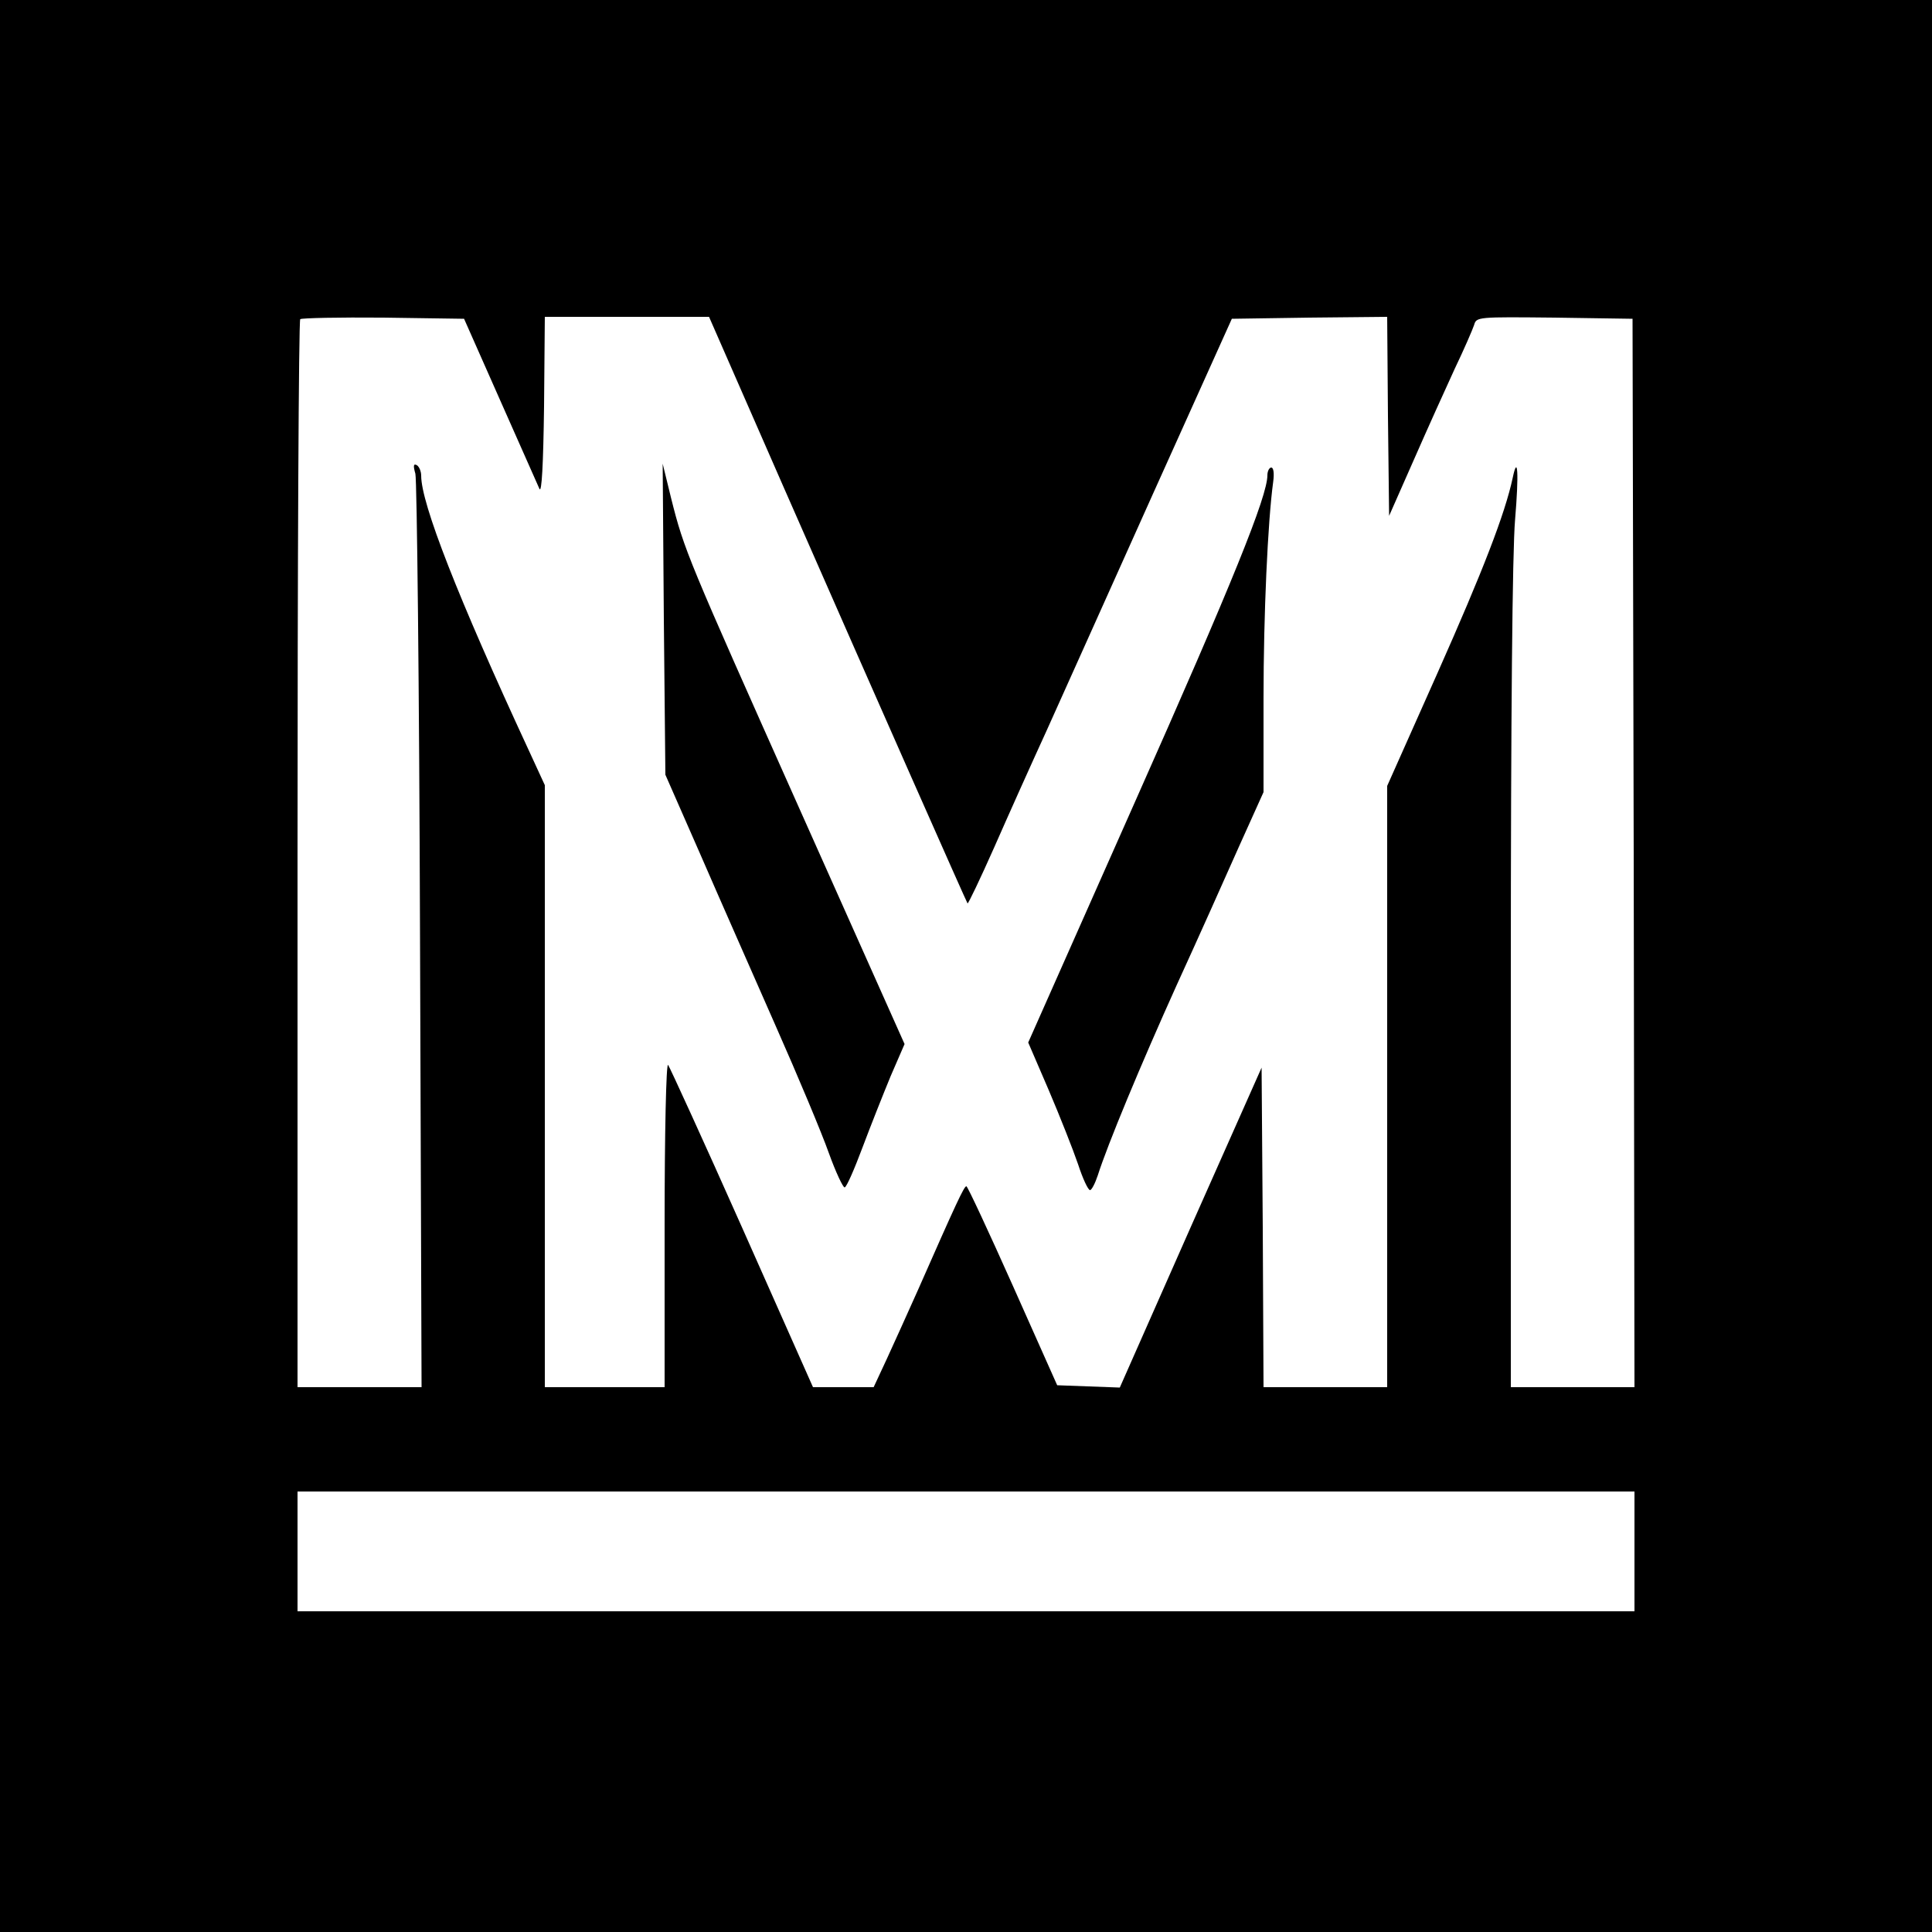
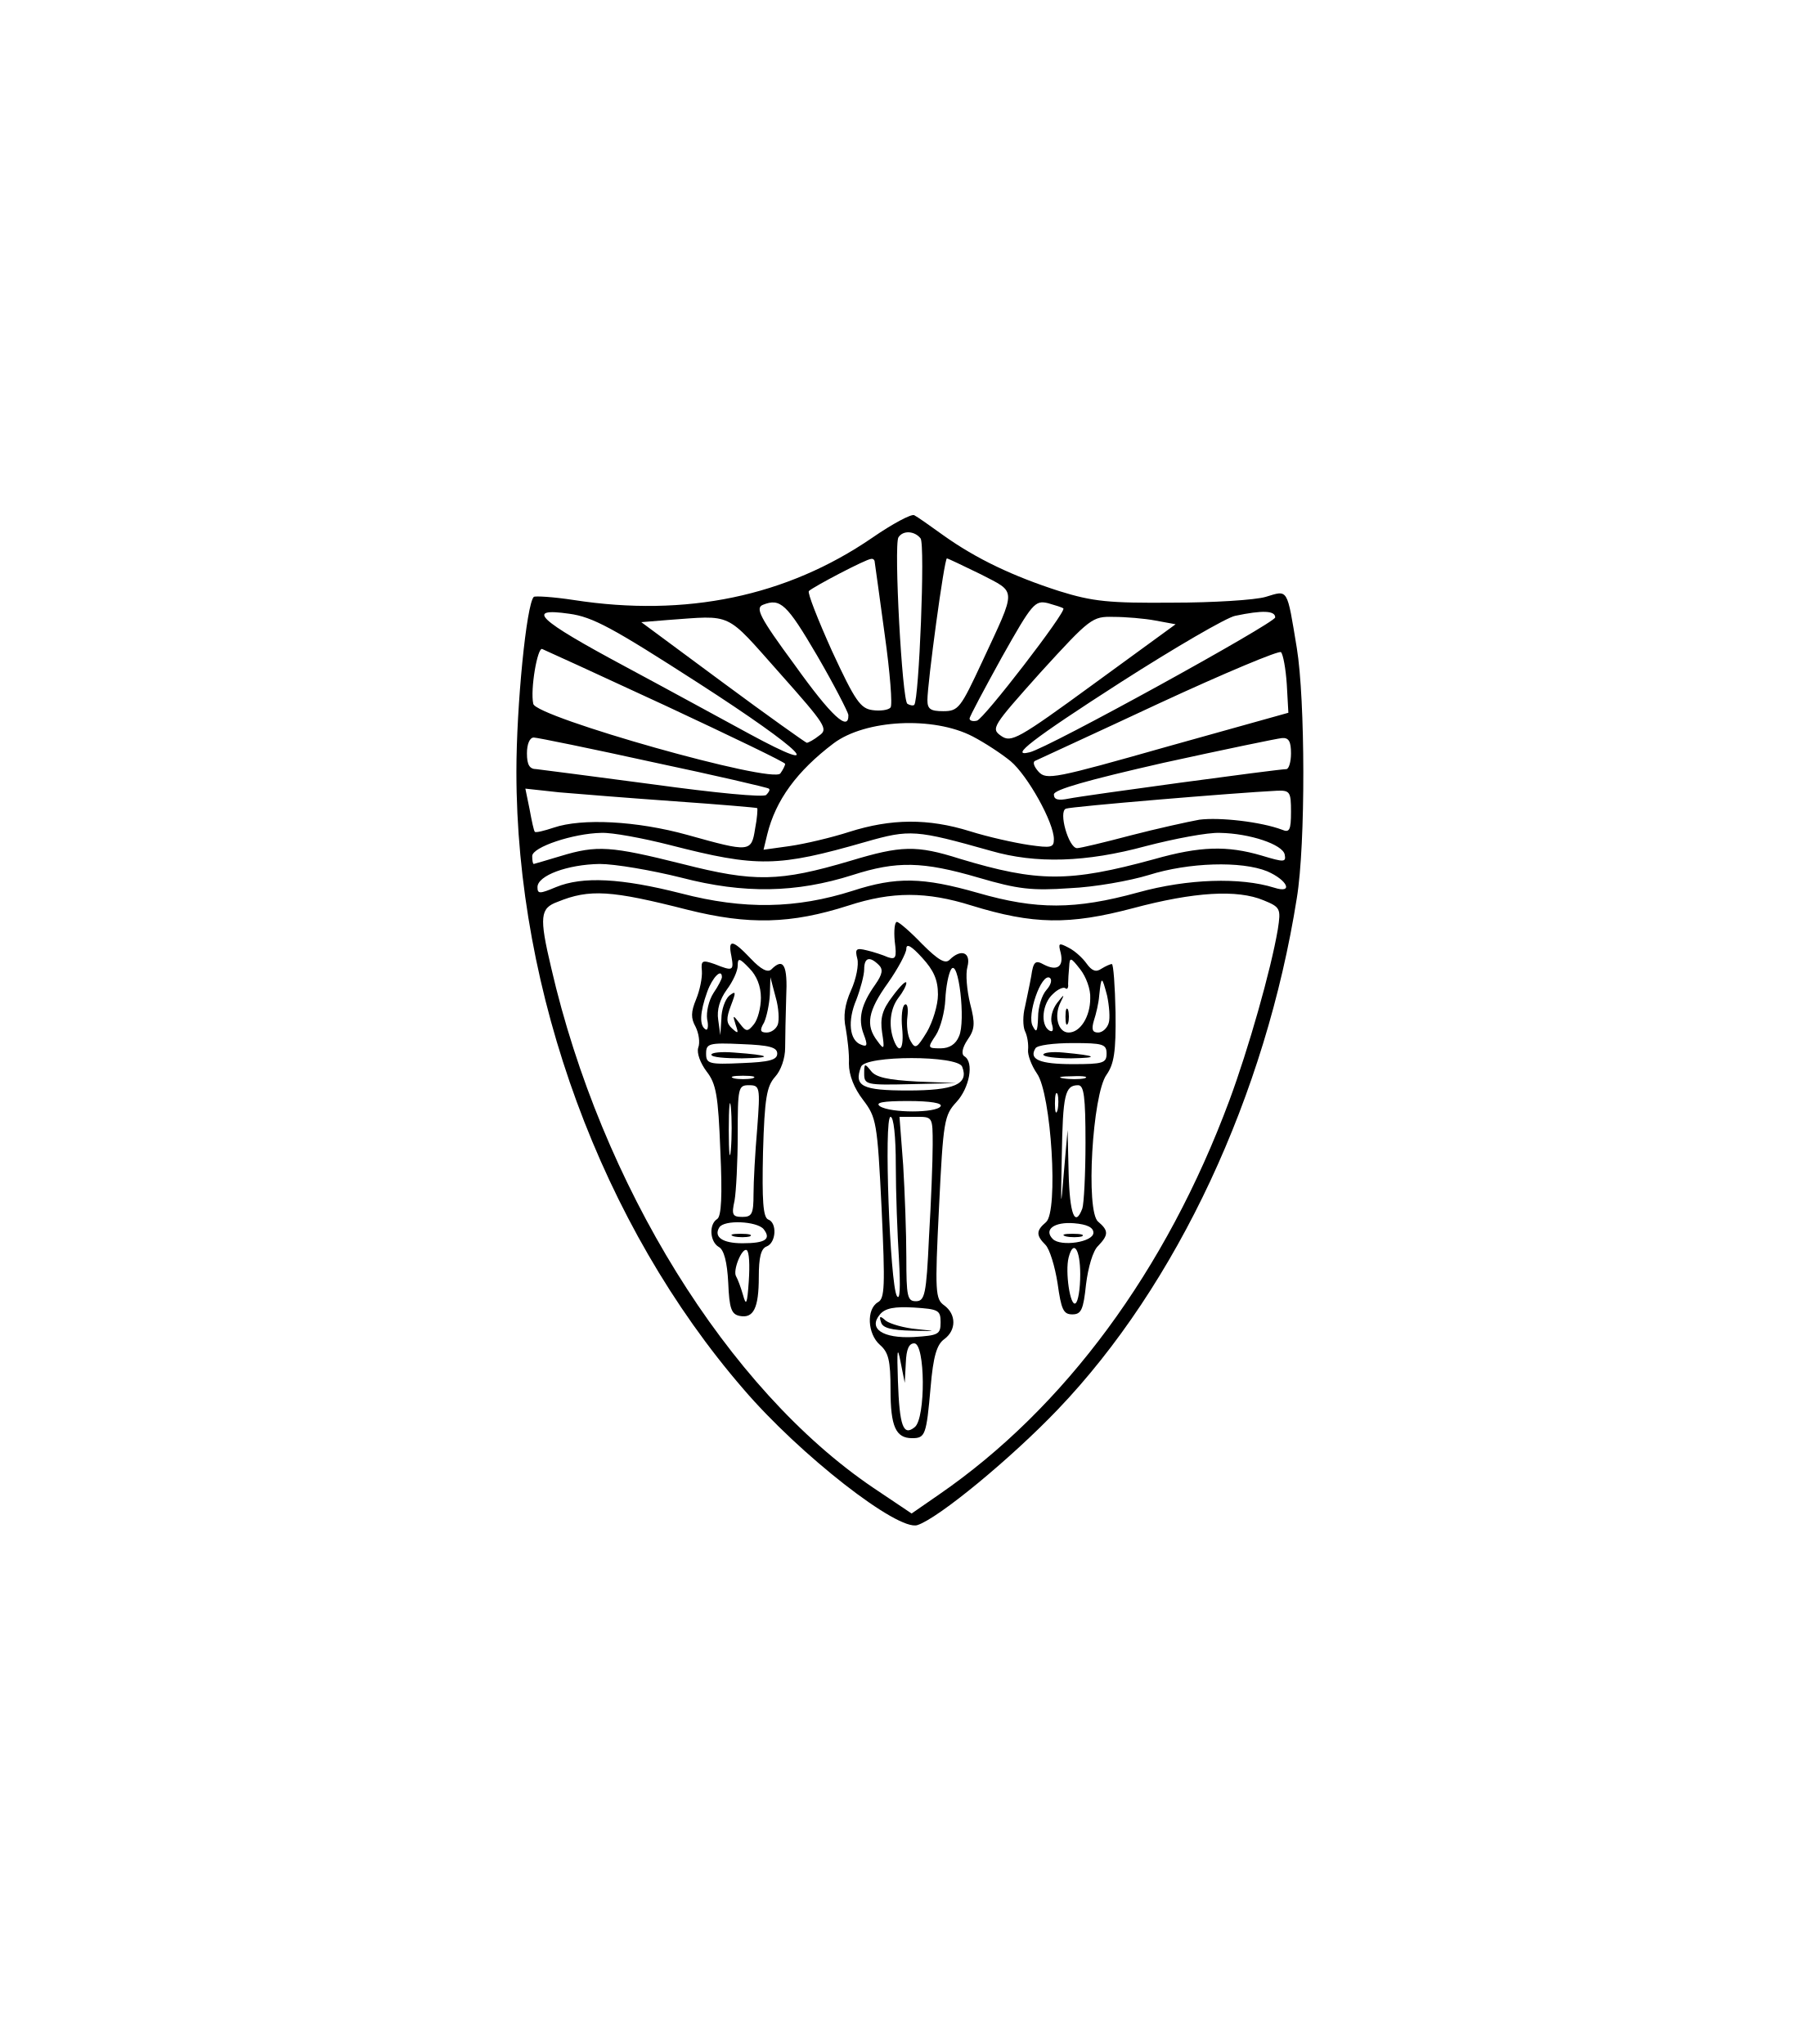
- <svg xmlns="http://www.w3.org/2000/svg" version="1.0" width="500pt" height="500pt" viewBox="0 0 500 500" preserveAspectRatio="xMidYMid meet">
-   <g transform="translate(0,500) scale(0.1,-0.1)" fill="#000000" stroke="none">
-     <path d="M0 2500 l0 -2500 2500 0 2500 0 0 2500 0 2500 -2500 0 -2500 0 0 -2500z m1294 1465 c51 -115 97 -219 102 -230 6 -13 10 63 12 213 l2 232 213 0 212 0 194 -443 c248 -565 472 -1071 475 -1075 2 -1 33 64 69 145 36 82 97 218 136 303 38 85 162 360 274 610 l205 455 201 3 201 2 2 -257 3 -258 64 145 c35 80 83 186 106 236 24 50 46 101 50 113 6 21 9 21 208 19 l202 -3 3 -1382 2 -1383 -160 0 -160 0 0 1059 c0 675 4 1106 11 1186 10 120 7 171 -6 109 -20 -94 -78 -243 -194 -504 l-131 -294 0 -778 0 -778 -160 0 -160 0 -2 414 -3 413 -184 -414 -183 -414 -81 3 -81 3 -115 258 c-63 141 -117 257 -120 257 -6 0 -26 -43 -126 -270 -26 -58 -62 -138 -80 -177 l-34 -73 -78 0 -79 0 -183 412 c-101 227 -188 417 -192 422 -5 6 -9 -178 -9 -412 l0 -422 -155 0 -155 0 0 779 0 779 -41 89 c-185 399 -279 640 -279 712 0 11 -5 23 -11 27 -9 5 -10 -1 -4 -22 4 -16 10 -554 12 -1196 l4 -1168 -160 0 -161 0 0 1378 c0 758 3 1382 7 1386 4 3 101 5 215 4 l209 -3 93 -210z m2936 -2980 l0 -155 -1730 0 -1730 0 0 155 0 155 1730 0 1730 0 0 -155z" />
-     <path d="M1718 3397 l4 -402 90 -205 c49 -113 137 -312 195 -444 58 -131 120 -279 138 -330 18 -50 37 -90 41 -89 5 1 25 47 46 103 21 56 54 139 73 185 l36 83 -272 609 c-291 652 -298 668 -332 803 l-22 90 3 -403z" />
-     <path d="M3280 3770 c0 -54 -90 -277 -343 -846 l-276 -622 53 -123 c29 -68 63 -154 76 -192 12 -37 26 -67 31 -67 4 0 13 17 20 38 25 79 111 286 204 492 54 118 126 279 161 358 l64 142 0 243 c0 217 11 458 25 560 3 22 1 37 -5 37 -5 0 -10 -9 -10 -20z" />
+ <svg xmlns="http://www.w3.org/2000/svg" version="1.0" width="345pt" height="388pt" viewBox="0 0 345 388" preserveAspectRatio="xMidYMid meet">
+   <g transform="translate(0,388) scale(0.1,-0.1)" fill="#000000" stroke="none">
+     <path d="M1655 2859 c-162 -111 -353 -151 -566 -118 -39 6 -73 8 -76 6 -14 -14 -33 -207 -33 -332 0 -420 162 -861 431 -1172 107 -125 293 -270 330 -258 40 13 177 126 266 219 227 237 395 598 454 971 17 103 16 378 0 475 -19 115 -16 110 -59 97 -20 -6 -100 -11 -177 -11 -120 -1 -151 2 -215 22 -87 28 -157 61 -220 106 -25 18 -49 35 -55 38 -5 3 -41 -16 -80 -43z m92 -1 c9 -12 -3 -307 -12 -316 -2 -2 -8 -1 -13 2 -10 6 -26 301 -17 316 9 14 31 12 42 -2z m-87 -45 c1 -5 9 -66 19 -138 10 -71 15 -134 11 -138 -4 -5 -20 -7 -34 -5 -23 3 -33 17 -77 112 -27 60 -47 111 -44 114 8 8 109 61 118 61 4 1 7 -2 7 -6z m201 -23 c69 -36 69 -24 3 -166 -41 -88 -45 -94 -74 -94 -24 0 -30 4 -30 21 0 32 32 269 37 269 2 0 31 -14 64 -30z m-310 -155 c32 -55 58 -106 59 -112 1 -33 -32 -3 -102 95 -67 91 -75 108 -60 114 33 13 45 2 103 -97z m467 90 c6 -6 -151 -210 -164 -213 -8 -2 -14 0 -14 4 0 4 28 56 61 116 58 103 63 109 88 103 14 -4 27 -8 29 -10z m-692 -142 c200 -129 249 -179 96 -96 -48 26 -154 84 -236 128 -166 89 -190 112 -106 100 45 -6 83 -27 246 -132z m1094 125 c-1 -11 -431 -248 -466 -256 -40 -10 5 25 173 133 103 66 201 123 217 126 52 11 76 10 76 -3z m-941 -105 c88 -99 93 -107 76 -119 -10 -8 -21 -14 -24 -14 -3 1 -75 52 -160 115 l-154 114 49 4 c126 9 109 17 213 -100z m714 99 l38 -7 -155 -113 c-145 -106 -157 -112 -176 -99 -20 14 -17 18 75 121 94 103 98 106 138 105 23 0 59 -3 80 -7z m-929 -162 c124 -58 226 -107 226 -110 0 -3 -4 -11 -9 -18 -13 -21 -465 107 -469 132 -6 27 8 108 17 104 5 -2 110 -50 235 -108z m1178 41 l3 -54 -229 -64 c-215 -61 -230 -64 -245 -48 -9 10 -12 19 -6 21 6 3 111 51 235 109 123 57 228 101 231 97 4 -4 9 -31 11 -61z m-596 -99 c23 -12 55 -33 72 -47 32 -27 82 -116 82 -148 0 -16 -5 -17 -47 -11 -27 4 -77 15 -112 26 -80 25 -150 24 -229 -1 -34 -11 -85 -23 -113 -27 l-50 -7 7 29 c16 65 56 120 126 173 60 45 189 52 264 13z m-606 -49 c118 -25 217 -48 219 -50 3 -2 0 -7 -5 -12 -5 -5 -98 4 -214 20 -113 15 -213 28 -222 29 -13 0 -18 8 -18 30 0 17 5 30 13 30 6 0 109 -21 227 -47z m1210 17 c0 -16 -4 -30 -9 -30 -15 0 -384 -50 -413 -56 -20 -4 -28 -2 -28 8 0 9 63 27 208 60 114 25 215 46 225 47 13 1 17 -7 17 -29z m-1170 -91 c85 -6 156 -12 157 -13 1 -1 0 -19 -4 -39 -7 -45 -10 -45 -128 -12 -97 27 -201 32 -254 14 -18 -6 -34 -10 -36 -8 -2 2 -6 21 -10 43 l-8 39 64 -7 c35 -3 134 -11 219 -17z m1170 -20 c0 -35 -3 -40 -17 -34 -40 15 -118 24 -157 19 -22 -4 -81 -17 -131 -30 -49 -13 -95 -24 -101 -24 -16 0 -36 70 -21 75 10 4 320 30 400 34 25 1 27 -2 27 -40z m-1179 -63 c167 -43 205 -42 372 6 84 24 95 23 237 -17 86 -25 181 -22 295 9 54 14 117 26 140 25 57 -1 119 -22 123 -41 3 -15 -1 -15 -44 -2 -65 19 -116 18 -204 -7 -161 -44 -220 -44 -369 1 -82 26 -111 25 -207 -4 -135 -40 -182 -41 -319 -6 -136 34 -162 36 -231 15 -27 -8 -50 -15 -51 -15 -2 0 -3 7 -3 15 0 17 78 43 131 44 20 1 79 -10 130 -23z m22 -62 c119 -31 218 -29 325 5 84 27 133 26 239 -5 75 -22 101 -25 173 -20 47 2 114 14 150 25 76 24 176 27 225 7 39 -17 50 -43 13 -31 -64 20 -164 17 -258 -9 -120 -33 -193 -33 -304 -1 -105 30 -155 31 -238 4 -107 -34 -206 -36 -325 -5 -114 29 -187 33 -238 12 -31 -13 -35 -13 -35 0 0 22 57 43 118 44 29 0 99 -12 155 -26z m12 -61 c116 -29 196 -27 305 8 83 27 148 27 234 0 117 -36 185 -37 306 -5 116 31 198 36 248 15 32 -13 33 -16 27 -55 -13 -77 -56 -228 -92 -325 -120 -323 -313 -584 -551 -748 l-52 -36 -73 49 c-276 187 -516 575 -611 987 -23 97 -21 113 12 125 61 25 102 22 247 -15z" />
+     <path d="M1698 2093 c4 -31 2 -35 -13 -30 -9 4 -27 10 -40 13 -20 5 -23 3 -18 -16 3 -11 -2 -38 -12 -60 -12 -27 -15 -49 -10 -72 3 -18 7 -48 6 -67 0 -22 10 -47 27 -69 25 -33 27 -42 35 -205 7 -150 6 -172 -7 -179 -22 -13 -20 -60 4 -81 16 -14 20 -29 20 -85 0 -70 10 -92 41 -92 25 0 27 6 35 96 5 60 12 82 26 92 23 17 23 47 0 64 -17 12 -18 25 -10 186 8 165 10 175 33 200 25 27 34 76 15 87 -6 4 -4 16 6 31 14 20 15 31 5 69 -6 25 -9 56 -5 70 7 27 -12 35 -34 13 -8 -8 -21 -1 -52 30 -22 23 -44 42 -48 42 -4 0 -6 -16 -4 -37z m82 -101 c0 -20 -10 -52 -21 -71 -19 -31 -22 -33 -31 -17 -6 10 -8 31 -6 46 2 16 0 26 -5 23 -5 -3 -7 -23 -5 -44 4 -40 -5 -52 -16 -23 -10 27 -7 59 9 80 8 10 15 23 15 28 0 6 -12 -6 -26 -25 -20 -26 -24 -42 -20 -69 5 -32 4 -34 -9 -16 -23 30 -18 57 20 110 19 27 35 57 35 65 0 11 10 5 30 -17 22 -24 30 -42 30 -70z m-112 56 c8 -8 7 -17 -7 -37 -27 -38 -33 -65 -22 -94 8 -21 7 -25 -5 -20 -22 8 -26 45 -9 85 8 21 15 47 15 58 0 22 10 26 28 8z m152 -135 c-6 -15 -18 -23 -35 -23 -25 0 -25 1 -9 25 9 14 17 45 18 68 1 23 6 49 11 57 14 22 28 -99 15 -127z m6 -58 c13 -33 -15 -45 -103 -45 -87 0 -103 8 -89 45 8 22 184 22 192 0z m-41 -75 c-8 -13 -95 -13 -115 0 -10 7 5 10 53 10 43 0 66 -4 62 -10z m-85 -112 c0 -51 3 -131 6 -178 3 -54 2 -80 -4 -70 -13 22 -25 340 -12 340 6 0 10 -37 10 -92z m70 39 c0 -30 -3 -109 -7 -175 -5 -110 -8 -122 -25 -122 -16 0 -18 9 -18 83 0 46 -3 125 -6 175 l-7 92 32 0 c31 0 31 0 31 -53z m15 -337 c0 -23 -4 -25 -51 -28 -59 -3 -87 16 -64 43 10 12 28 15 64 13 47 -3 51 -5 51 -28z m-66 -77 c1 26 6 37 16 37 21 0 22 -142 1 -159 -22 -18 -29 2 -32 88 -2 59 -1 67 5 36 l8 -40 2 38z" />
+     <path d="M1640 1842 c0 -21 4 -22 88 -20 l87 2 -75 3 c-55 3 -78 8 -87 20 -12 15 -13 15 -13 -5z" />
+     <path d="M1672 1370 c3 -11 20 -15 59 -16 47 -1 48 -1 9 3 -24 2 -51 10 -59 16 -11 10 -13 9 -9 -3z" />
+     <path d="M1388 2065 c5 -28 3 -29 -32 -15 -23 8 -26 7 -24 -13 1 -13 -4 -37 -11 -54 -10 -24 -10 -36 -1 -52 6 -12 9 -30 5 -40 -3 -10 4 -29 16 -45 18 -23 22 -45 26 -150 4 -86 2 -125 -6 -130 -16 -10 -14 -43 3 -53 10 -5 16 -29 18 -68 2 -49 6 -60 22 -63 26 -5 36 15 36 74 0 37 4 54 15 58 18 7 20 45 3 51 -10 4 -12 36 -10 128 3 103 7 125 23 143 11 12 19 35 19 55 0 19 1 62 2 96 3 61 -5 76 -28 53 -7 -7 -20 0 -39 20 -35 37 -44 38 -37 5z m56 -79 c0 -19 -6 -41 -13 -50 -12 -15 -15 -15 -27 1 -13 17 -14 17 -8 -2 6 -17 5 -18 -7 -7 -11 10 -11 19 -2 43 10 26 10 29 -3 19 -8 -7 -15 -27 -15 -44 l-2 -31 -4 29 c-3 19 3 39 16 57 12 16 21 36 21 46 0 15 3 15 22 -5 14 -14 22 -34 22 -56z m-74 39 c0 -3 -7 -17 -16 -30 -9 -14 -14 -36 -12 -50 3 -13 1 -22 -3 -19 -12 7 -11 32 3 71 10 28 28 46 28 28z m106 -90 c-3 -8 -12 -15 -21 -15 -12 0 -14 4 -5 19 5 11 10 35 11 53 l1 33 10 -38 c6 -20 7 -44 4 -52z m-1 -55 c0 -12 -15 -16 -67 -18 -63 -3 -68 -1 -68 18 0 19 5 21 68 18 52 -2 67 -6 67 -18z m-47 -47 c-10 -2 -26 -2 -35 0 -10 3 -2 5 17 5 19 0 27 -2 18 -5z m9 -95 c-4 -46 -7 -102 -7 -125 0 -37 -3 -43 -21 -43 -19 0 -21 4 -15 31 3 17 6 74 6 125 0 89 1 94 21 94 21 0 22 -3 16 -82z m-50 -40 c-2 -24 -4 -7 -4 37 0 44 2 63 4 43 2 -21 2 -57 0 -80z m62 -151 c15 -19 4 -27 -40 -27 -38 0 -55 12 -44 30 9 15 71 12 84 -3z m-28 -99 c-3 -44 -5 -48 -11 -26 -4 14 -10 30 -13 35 -7 11 11 55 20 50 5 -3 6 -29 4 -59z" />
+     <path d="M1350 1878 c0 -5 26 -7 58 -7 61 1 55 6 -15 11 -24 2 -43 0 -43 -4z" />
+     <path d="M1393 1533 c9 -2 23 -2 30 0 6 3 -1 5 -18 5 -16 0 -22 -2 -12 -5z" />
+     <path d="M2013 2071 c6 -26 -7 -35 -32 -22 -16 9 -20 6 -24 -22 -3 -17 -9 -44 -12 -59 -4 -15 -4 -36 0 -45 5 -10 7 -26 6 -36 -1 -9 6 -29 17 -45 27 -38 41 -262 17 -282 -19 -16 -19 -25 -1 -43 8 -8 18 -41 23 -73 7 -50 11 -59 28 -59 17 0 21 9 26 57 4 32 13 64 23 73 20 21 20 29 0 46 -24 19 -11 242 16 279 14 20 18 43 17 118 -1 50 -4 92 -7 92 -3 0 -12 -4 -20 -9 -10 -7 -18 -4 -28 10 -7 10 -22 24 -34 30 -19 10 -20 9 -15 -10z m56 -86 c0 -35 -19 -65 -41 -65 -20 0 -28 31 -16 56 9 18 8 18 -6 0 -9 -12 -13 -28 -10 -39 4 -13 2 -17 -5 -13 -17 11 -13 51 7 69 10 10 21 14 24 11 3 -3 6 1 5 8 0 7 1 22 2 33 1 19 3 18 21 -5 11 -14 20 -38 19 -55z m-83 16 c-9 -10 -16 -33 -16 -52 -1 -27 -3 -31 -10 -17 -12 20 16 101 32 92 5 -3 3 -13 -6 -23z m118 -63 c-3 -10 -12 -18 -20 -18 -11 0 -13 6 -8 23 4 12 9 33 10 47 4 38 5 38 15 0 4 -19 6 -43 3 -52z m-4 -58 c0 -18 -7 -20 -64 -20 -63 0 -84 9 -71 30 3 6 35 10 71 10 57 0 64 -2 64 -20z m-42 -47 c-10 -2 -28 -2 -40 0 -13 2 -5 4 17 4 22 1 32 -1 23 -4z m2 -122 c0 -60 -3 -116 -6 -125 -14 -37 -24 -11 -26 67 l-2 82 -7 -80 c-6 -73 -6 -71 -4 31 2 116 6 134 31 134 11 0 14 -21 14 -109z m-53 62 c-3 -10 -5 -4 -5 12 0 17 2 24 5 18 2 -7 2 -21 0 -30z m68 -233 c0 -18 -62 -27 -77 -12 -18 18 3 33 40 30 25 -2 37 -8 37 -18z m-25 -79 c0 -28 -4 -52 -9 -55 -10 -7 -20 60 -13 87 9 35 22 16 22 -32z" />
+     <path d="M2022 1950 c0 -14 2 -19 5 -12 2 6 2 18 0 25 -3 6 -5 1 -5 -13z" />
+     <path d="M1980 1878 c0 -4 24 -7 53 -7 54 1 49 5 -15 11 -21 2 -38 0 -38 -4z" />
+     <path d="M2023 1533 c9 -2 23 -2 30 0 6 3 -1 5 -18 5 -16 0 -22 -2 -12 -5z" />
  </g>
</svg>
